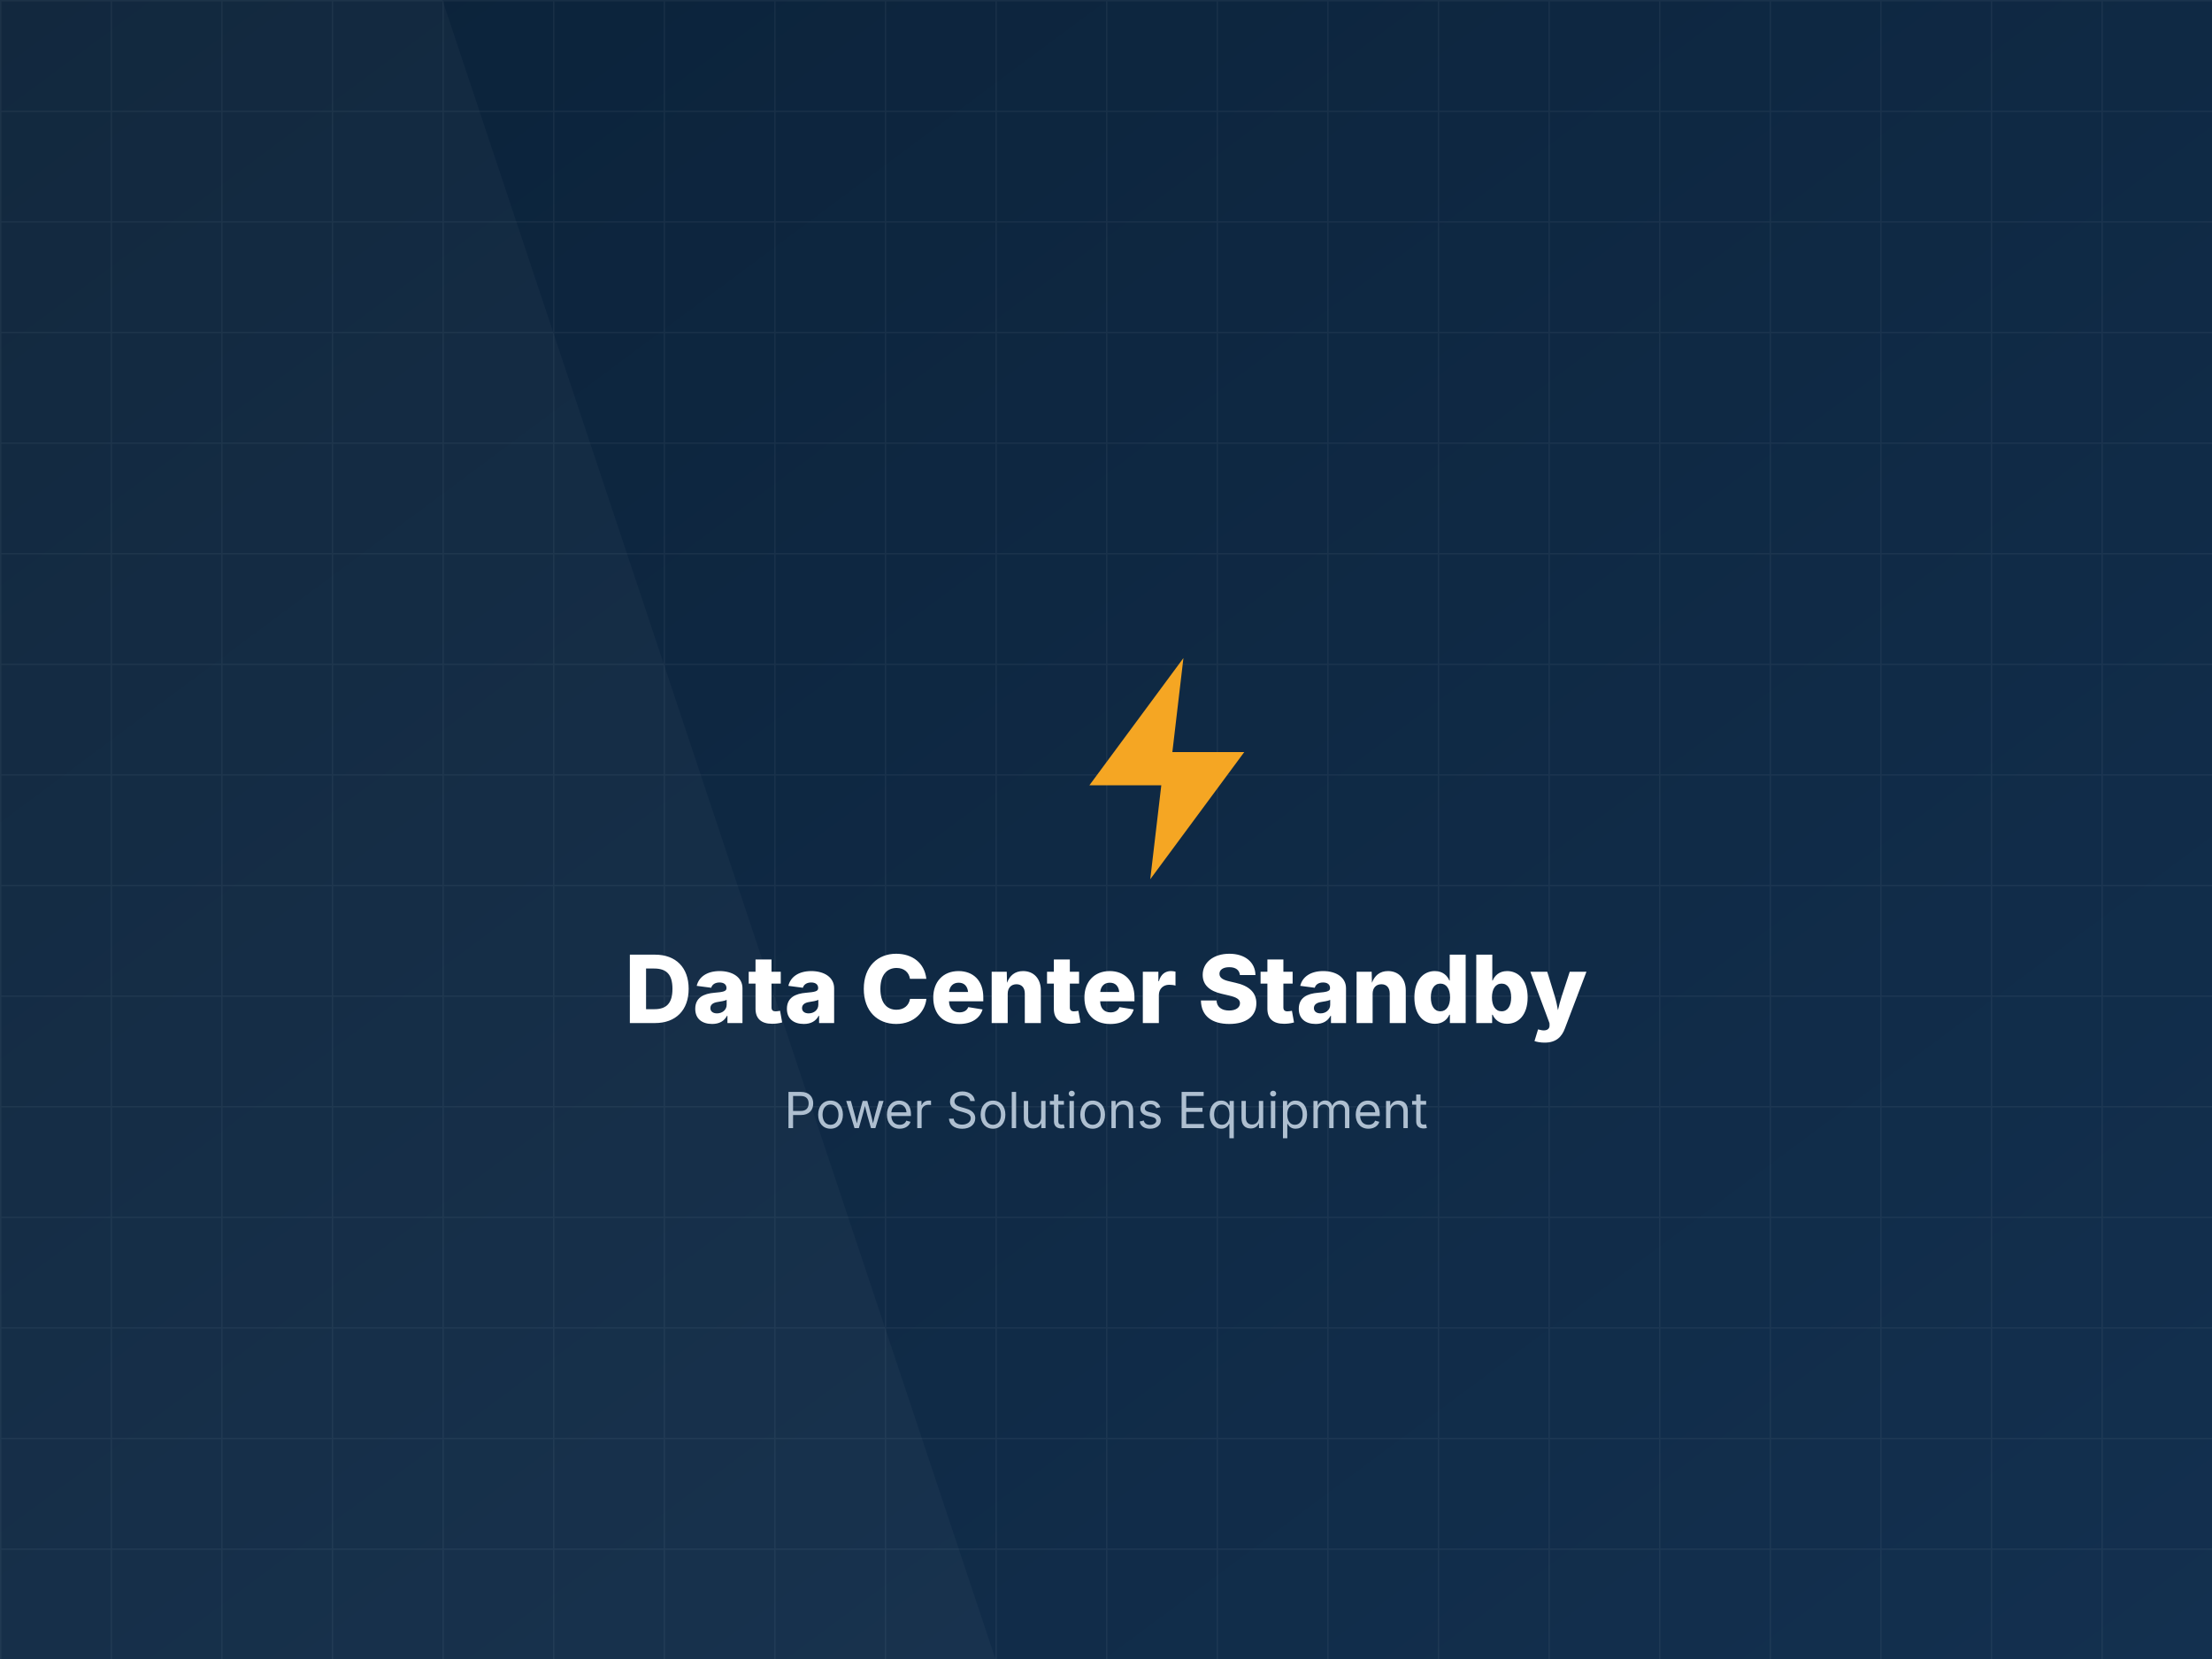
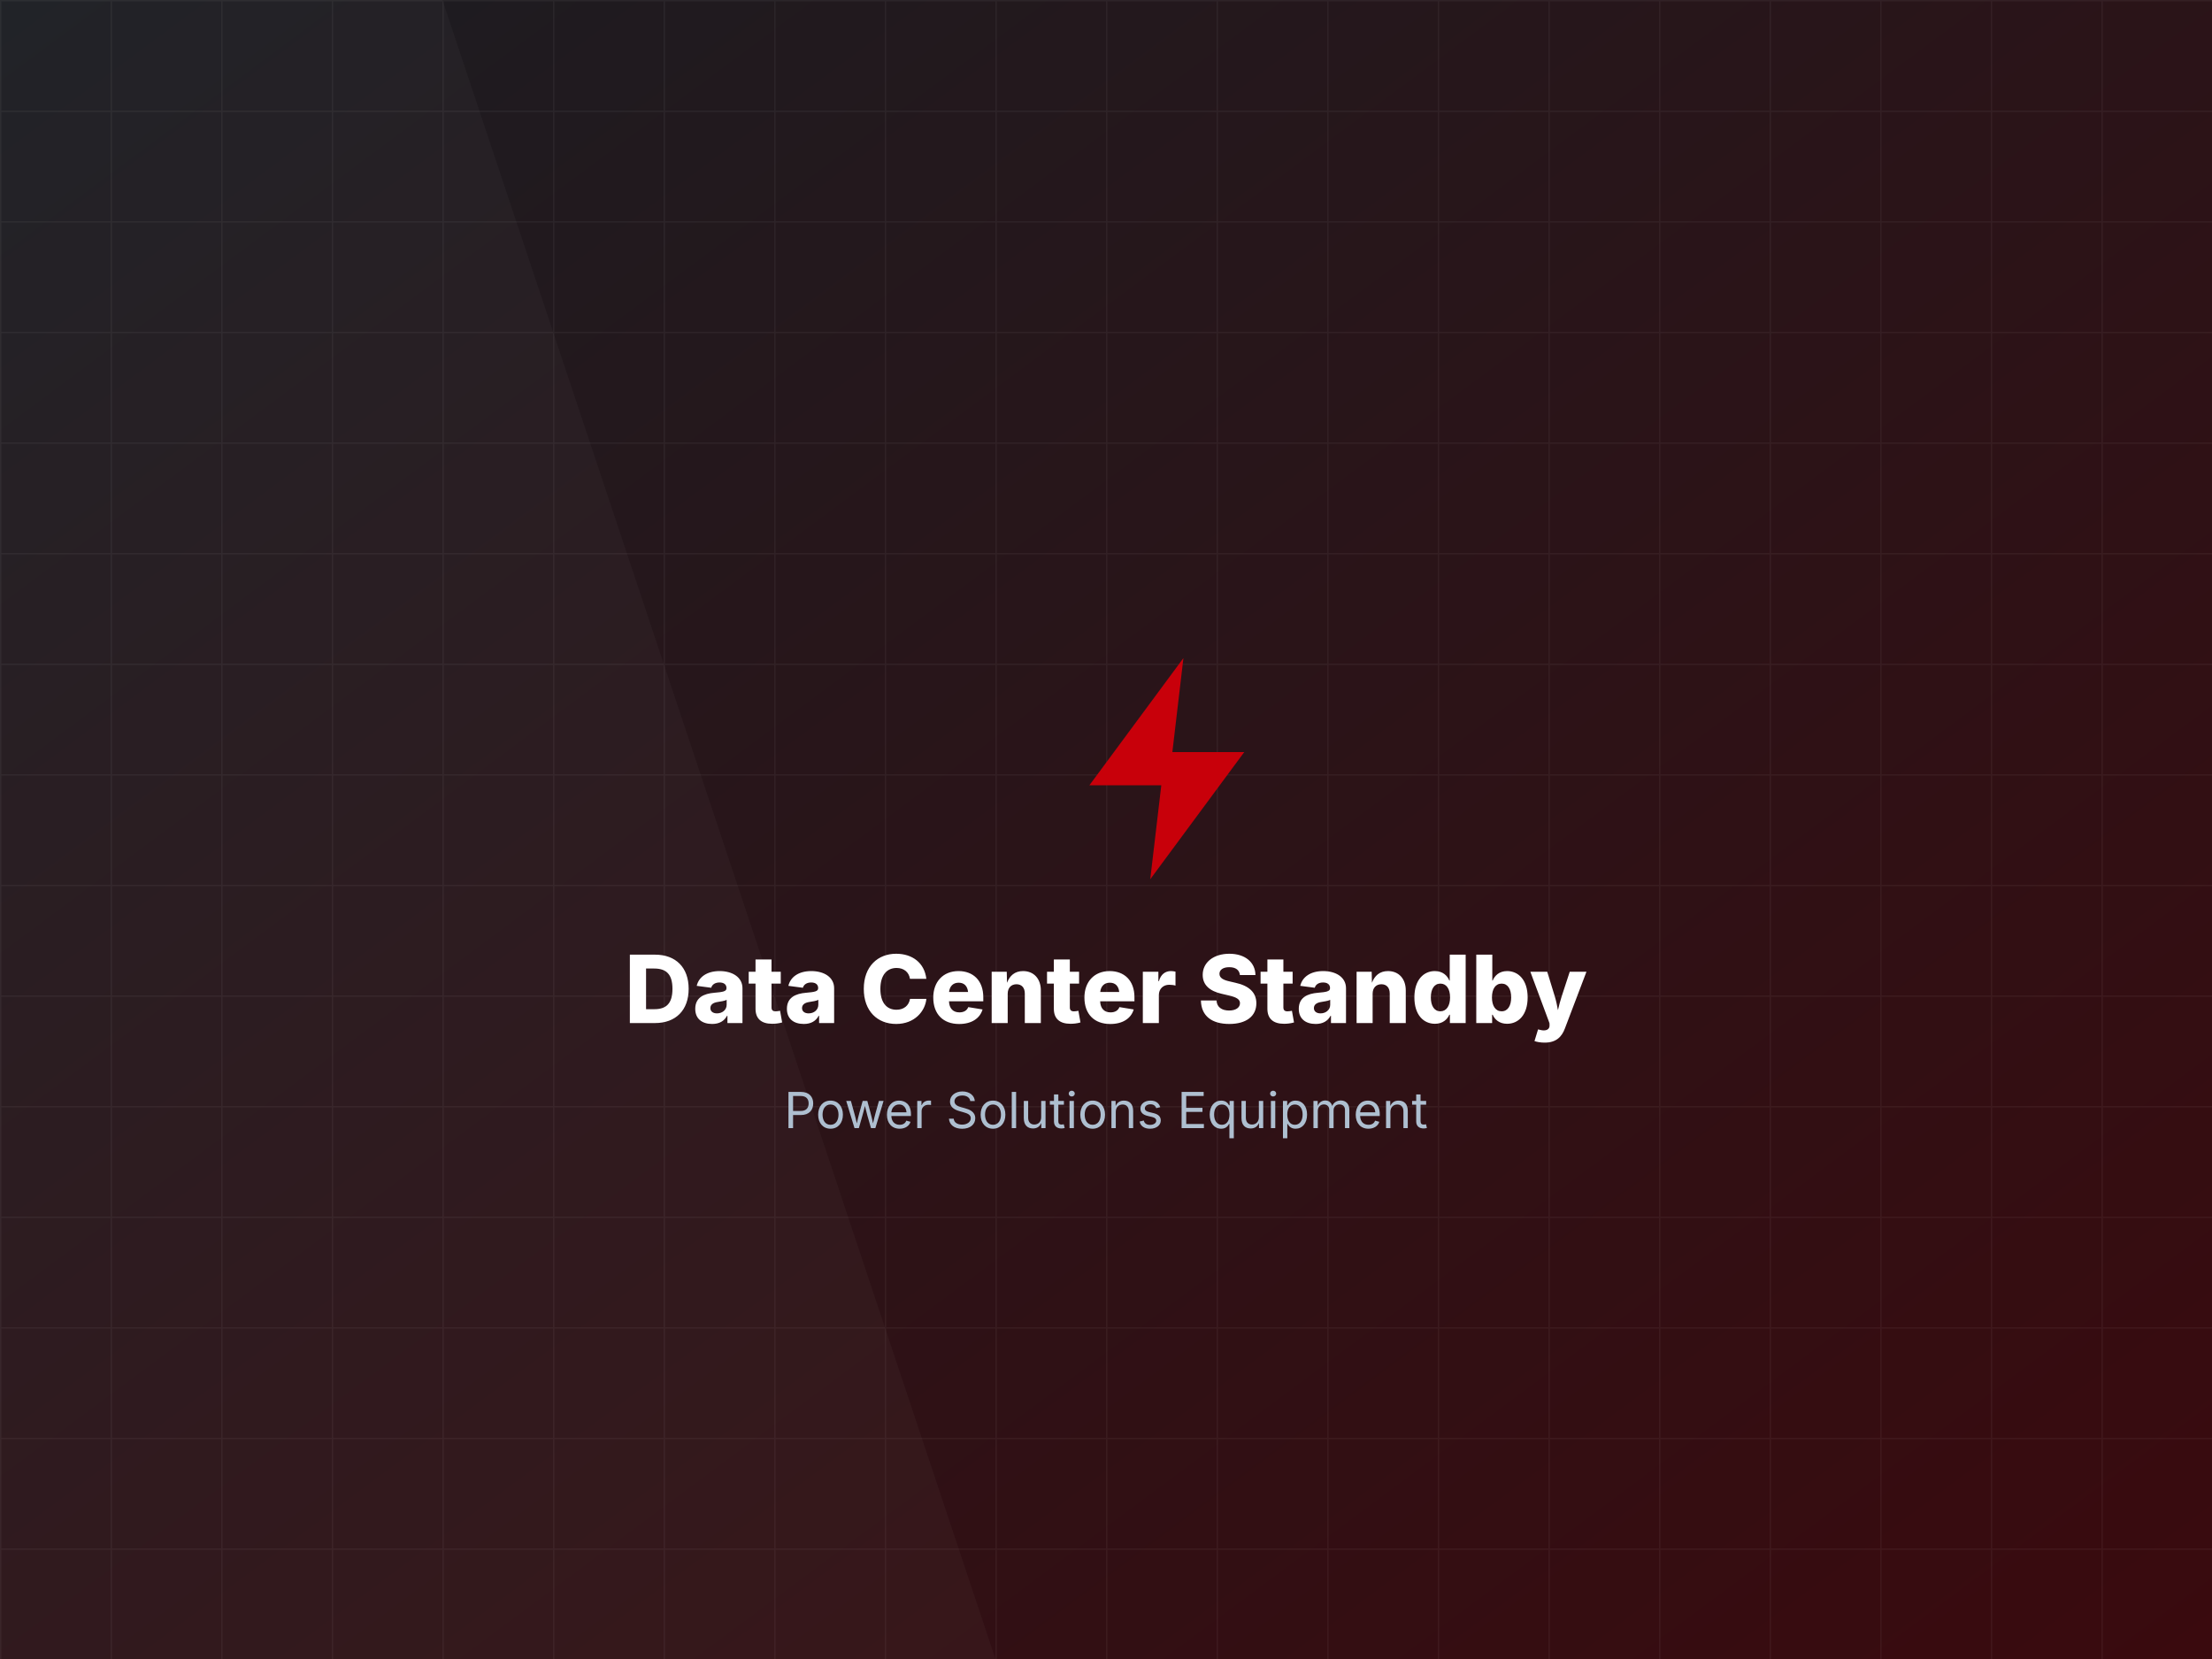
<svg xmlns="http://www.w3.org/2000/svg" width="800" height="600" viewBox="0 0 800 600" role="img" aria-label="Data Center Standby">
  <defs>
    <linearGradient id="gpr0" x1="0" y1="0" x2="1" y2="1">
-       <stop offset="0" stop-color="#0b2239" />
-       <stop offset="1" stop-color="#13304f" />
+       <stop offset="0" stop-color="#1b1d22" />
+       <stop offset="1" stop-color="#3a0a0e" />
    </linearGradient>
    <pattern id="ppr0" width="40" height="40" patternUnits="userSpaceOnUse">
      <path d="M40 0H0V40" fill="none" stroke="#ffffff" stroke-opacity="0.05" stroke-width="1" />
    </pattern>
  </defs>
  <rect width="800" height="600" fill="url(#gpr0)" />
  <rect width="800" height="600" fill="url(#ppr0)" />
  <polygon points="0,600 360,600 160,0 0,0" fill="#ffffff" fill-opacity="0.03" />
  <g transform="translate(376, 230) scale(4)">
-     <path d="M13 2L4.5 13.5H11l-1 8.5 8.5-11.5H12l1-8.5z" fill="#f5a623" />
+     <path d="M13 2L4.5 13.5H11l-1 8.5 8.5-11.5H12l1-8.5z" fill="#c8000a" />
  </g>
  <text x="400" y="370" fill="#ffffff" font-family="Inter, Arial, sans-serif" font-size="34" font-weight="800" text-anchor="middle">Data Center Standby</text>
  <text x="400" y="408" fill="#aebfd0" font-family="Inter, Arial, sans-serif" font-size="18" text-anchor="middle">Power Solutions Equipment</text>
</svg>
